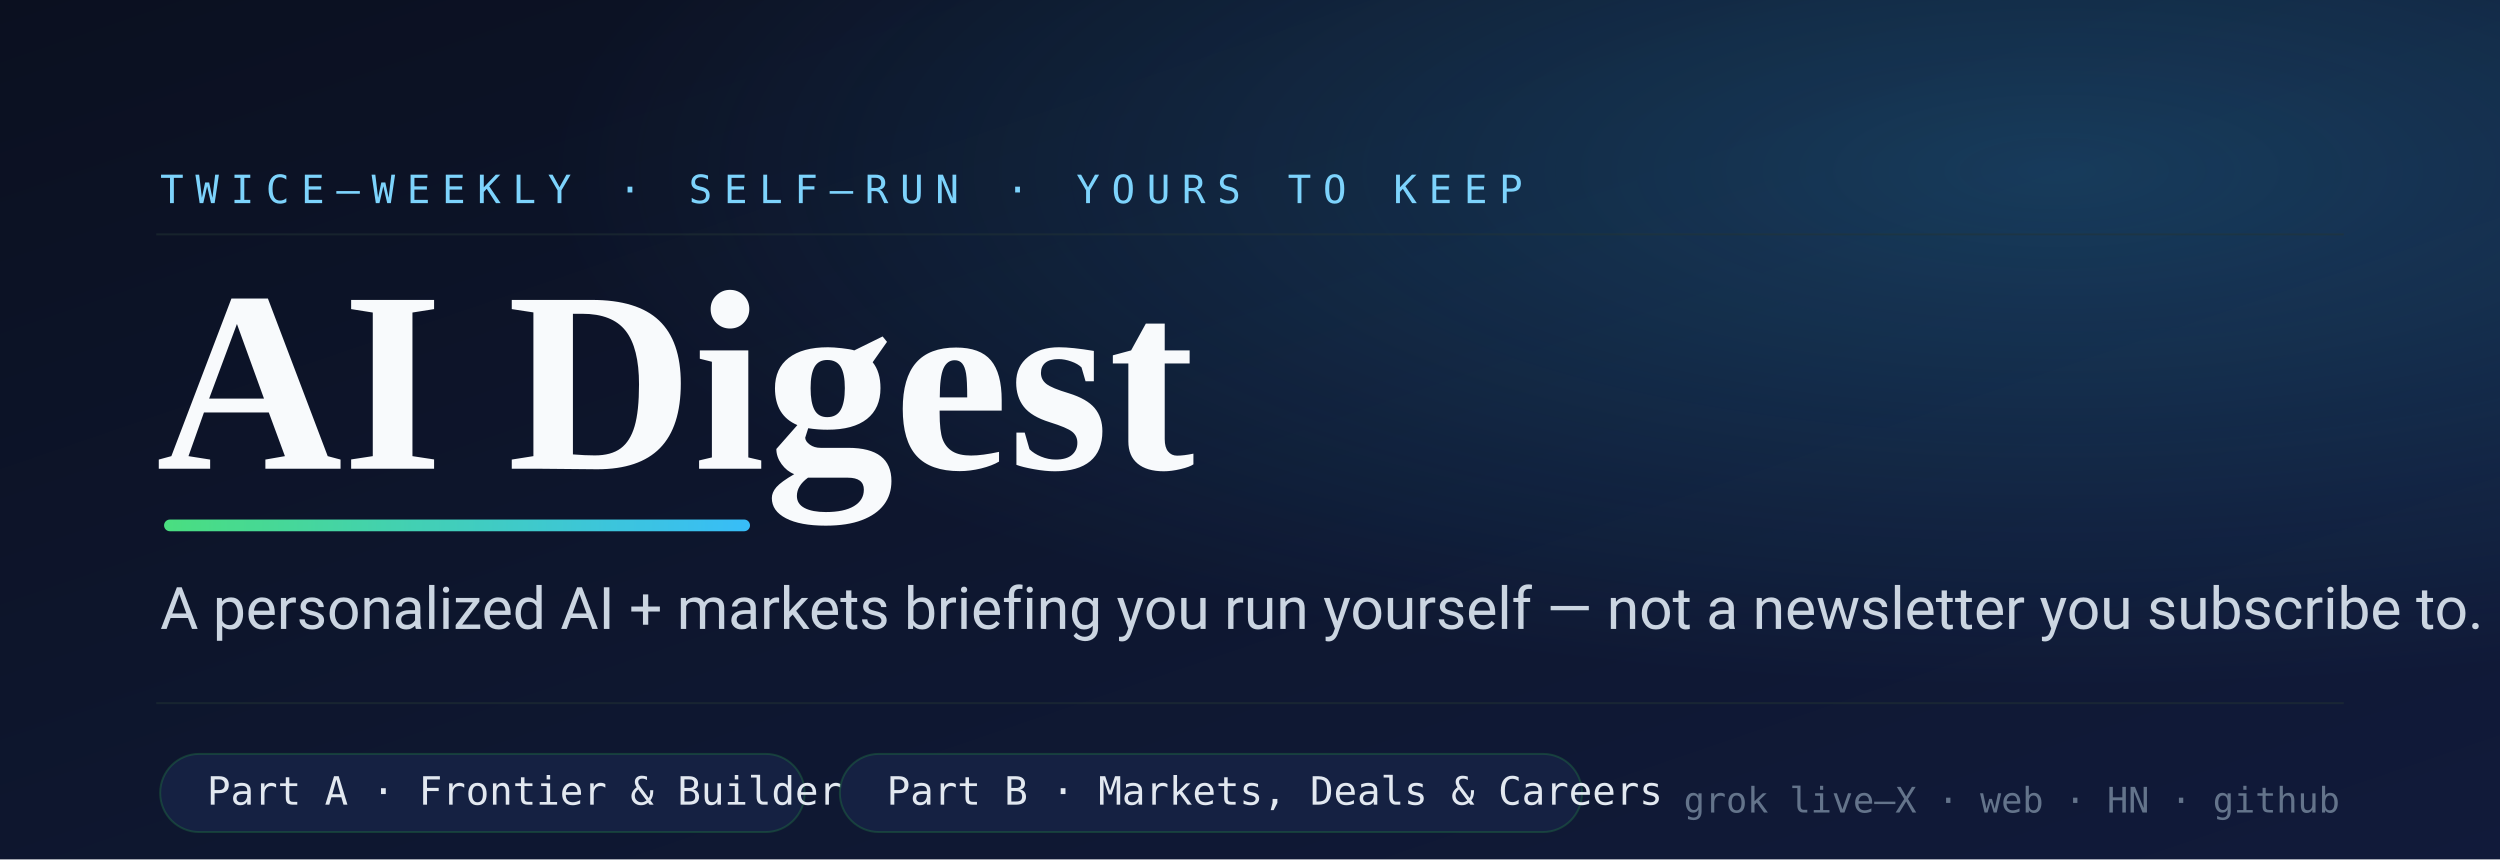
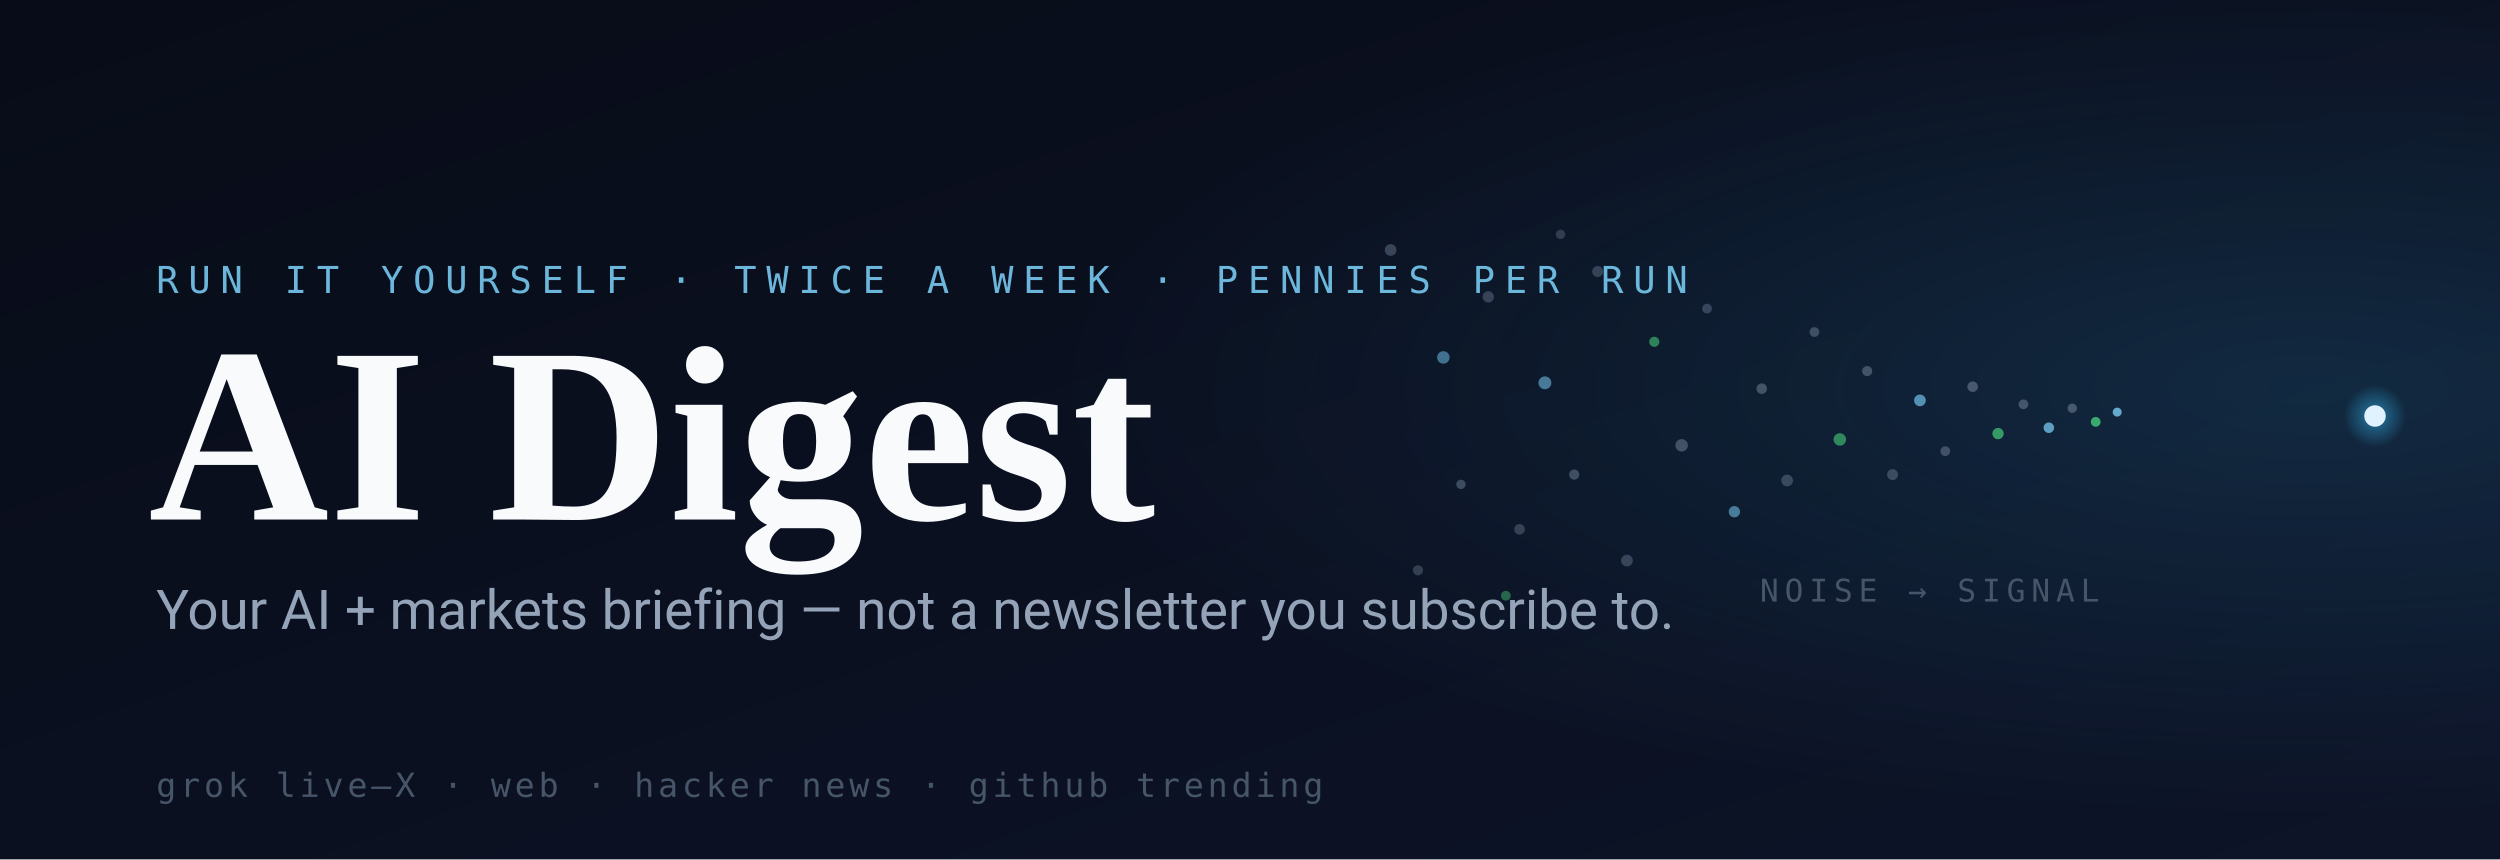
- <svg xmlns="http://www.w3.org/2000/svg" viewBox="0 0 1280 440" width="1280" height="440" role="img" aria-label="AI Digest">
+ <svg xmlns="http://www.w3.org/2000/svg" viewBox="0 0 1280 440" width="1280" height="440" role="img" aria-label="AI Digest — noise to signal">
  <defs>
    <linearGradient id="bg" x1="0" y1="0" x2="1" y2="1">
-       <stop offset="0" stop-color="#0b1020" />
-       <stop offset="0.55" stop-color="#0e1730" />
-       <stop offset="1" stop-color="#111a3a" />
+       <stop offset="0" stop-color="#080c18" />
+       <stop offset="1" stop-color="#0d1428" />
    </linearGradient>
-     <linearGradient id="accent" x1="0" y1="0" x2="1" y2="0">
+     <linearGradient id="signal" x1="0" y1="0" x2="1" y2="0">
      <stop offset="0" stop-color="#4ade80" />
      <stop offset="1" stop-color="#38bdf8" />
    </linearGradient>
-     <radialGradient id="glow" cx="0.82" cy="0.2" r="0.6">
-       <stop offset="0" stop-color="#38bdf8" stop-opacity="0.22" />
+     <radialGradient id="glow" cx="0.92" cy="0.45" r="0.5">
+       <stop offset="0" stop-color="#38bdf8" stop-opacity="0.14" />
+       <stop offset="1" stop-color="#38bdf8" stop-opacity="0" />
+     </radialGradient>
+     <radialGradient id="nodeGlow" cx="0.5" cy="0.5" r="0.5">
+       <stop offset="0" stop-color="#38bdf8" stop-opacity="0.55" />
      <stop offset="1" stop-color="#38bdf8" stop-opacity="0" />
    </radialGradient>
  </defs>
  <rect width="1280" height="440" fill="url(#bg)" />
  <rect width="1280" height="440" fill="url(#glow)" />
-   <g stroke="#233" stroke-width="1" opacity="0.5">
-     <line x1="80" y1="120" x2="1200" y2="120" />
-     <line x1="80" y1="360" x2="1200" y2="360" />
+   <g>
+     <circle cx="712" cy="128" r="3.0" fill="#64748b" opacity="0.50" />
+     <circle cx="726" cy="292" r="2.6" fill="#64748b" opacity="0.44" />
+     <circle cx="739" cy="183" r="3.2" fill="#7dd3fc" opacity="0.48" />
+     <circle cx="748" cy="248" r="2.4" fill="#64748b" opacity="0.55" />
+     <circle cx="762" cy="152" r="2.9" fill="#64748b" opacity="0.48" />
+     <circle cx="771" cy="305" r="2.5" fill="#4ade80" opacity="0.40" />
+     <circle cx="778" cy="271" r="2.7" fill="#64748b" opacity="0.46" />
+     <circle cx="791" cy="196" r="3.3" fill="#7dd3fc" opacity="0.52" />
+     <circle cx="799" cy="120" r="2.4" fill="#64748b" opacity="0.42" />
+     <circle cx="806" cy="243" r="2.6" fill="#64748b" opacity="0.58" />
+     <circle cx="818" cy="139" r="2.8" fill="#64748b" opacity="0.46" />
+     <circle cx="833" cy="287" r="3.0" fill="#64748b" opacity="0.48" />
+     <circle cx="847" cy="175" r="2.6" fill="#4ade80" opacity="0.52" />
+     <circle cx="861" cy="228" r="3.2" fill="#64748b" opacity="0.60" />
+     <circle cx="874" cy="158" r="2.5" fill="#64748b" opacity="0.48" />
+     <circle cx="888" cy="262" r="2.9" fill="#7dd3fc" opacity="0.52" />
+     <circle cx="902" cy="199" r="2.7" fill="#64748b" opacity="0.62" />
+     <circle cx="915" cy="246" r="3.0" fill="#64748b" opacity="0.50" />
+     <circle cx="929" cy="170" r="2.5" fill="#64748b" opacity="0.55" />
+     <circle cx="942" cy="225" r="3.2" fill="#4ade80" opacity="0.55" />
+     <circle cx="956" cy="190" r="2.6" fill="#64748b" opacity="0.60" />
+     <circle cx="969" cy="243" r="2.8" fill="#64748b" opacity="0.52" />
+     <circle cx="983" cy="205" r="3.0" fill="#7dd3fc" opacity="0.62" />
+     <circle cx="996" cy="231" r="2.5" fill="#64748b" opacity="0.58" />
+     <circle cx="1010" cy="198" r="2.7" fill="#64748b" opacity="0.66" />
+     <circle cx="1023" cy="222" r="2.9" fill="#4ade80" opacity="0.64" />
+     <circle cx="1036" cy="207" r="2.5" fill="#64748b" opacity="0.62" />
+     <circle cx="1049" cy="219" r="2.7" fill="#7dd3fc" opacity="0.70" />
+     <circle cx="1061" cy="209" r="2.4" fill="#64748b" opacity="0.66" />
+     <circle cx="1073" cy="216" r="2.5" fill="#4ade80" opacity="0.72" />
+     <circle cx="1084" cy="211" r="2.3" fill="#7dd3fc" opacity="0.76" />
+     <line x1="1094" y1="213" x2="1216" y2="213" stroke="url(#signal)" stroke-width="6" stroke-linecap="round" />
+     <circle cx="1216" cy="213" r="16" fill="url(#nodeGlow)" />
+     <circle cx="1216" cy="213" r="5.5" fill="#e0f2fe" />
+     <text x="988" y="308" text-anchor="middle" font-family="ui-monospace, SFMono-Regular, Menlo, monospace" font-size="16" letter-spacing="3" fill="#475569">NOISE → SIGNAL</text>
  </g>
-   <text x="82" y="104" font-family="ui-monospace, SFMono-Regular, Menlo, monospace" font-size="20" letter-spacing="6" fill="#7dd3fc">TWICE–WEEKLY · SELF–RUN · YOURS TO KEEP</text>
-   <text x="80" y="240" font-family="Georgia, 'Times New Roman', serif" font-size="132" font-weight="700" fill="#f8fafc">AI Digest</text>
-   <rect x="84" y="266" width="300" height="6" rx="3" fill="url(#accent)" />
-   <text x="82" y="322" font-family="-apple-system, Segoe UI, Roboto, sans-serif" font-size="30" fill="#cbd5e1">A personalized AI + markets briefing you run yourself — not a newsletter you subscribe to.</text>
-   <g font-family="ui-monospace, SFMono-Regular, Menlo, monospace" font-size="20" fill="#e2e8f0">
-     <rect x="82" y="386" width="330" height="40" rx="20" fill="#152142" stroke="#274" stroke-opacity="0.4" />
-     <text x="106" y="412">Part A · Frontier &amp; Builders</text>
-     <rect x="430" y="386" width="380" height="40" rx="20" fill="#152142" stroke="#274" stroke-opacity="0.4" />
-     <text x="454" y="412">Part B · Markets, Deals &amp; Careers</text>
-   </g>
-   <text x="1198" y="416" text-anchor="end" font-family="ui-monospace, Menlo, monospace" font-size="18" fill="#64748b">grok live–X · web · HN · github</text>
+   <text x="80" y="150" font-family="ui-monospace, SFMono-Regular, Menlo, monospace" font-size="19" letter-spacing="5" fill="#7dd3fc" opacity="0.85">RUN IT YOURSELF · TWICE A WEEK · PENNIES PER RUN</text>
+   <text x="76" y="266" font-family="Georgia, 'Times New Roman', serif" font-size="128" font-weight="700" fill="#f8fafc">AI Digest</text>
+   <text x="80" y="322" font-family="-apple-system, 'Segoe UI', Roboto, sans-serif" font-size="28" fill="#94a3b8">Your AI + markets briefing — not a newsletter you subscribe to.</text>
+   <text x="80" y="408" font-family="ui-monospace, SFMono-Regular, Menlo, monospace" font-size="17" letter-spacing="2" fill="#475569">grok live–X · web · hacker news · github trending</text>
</svg>
